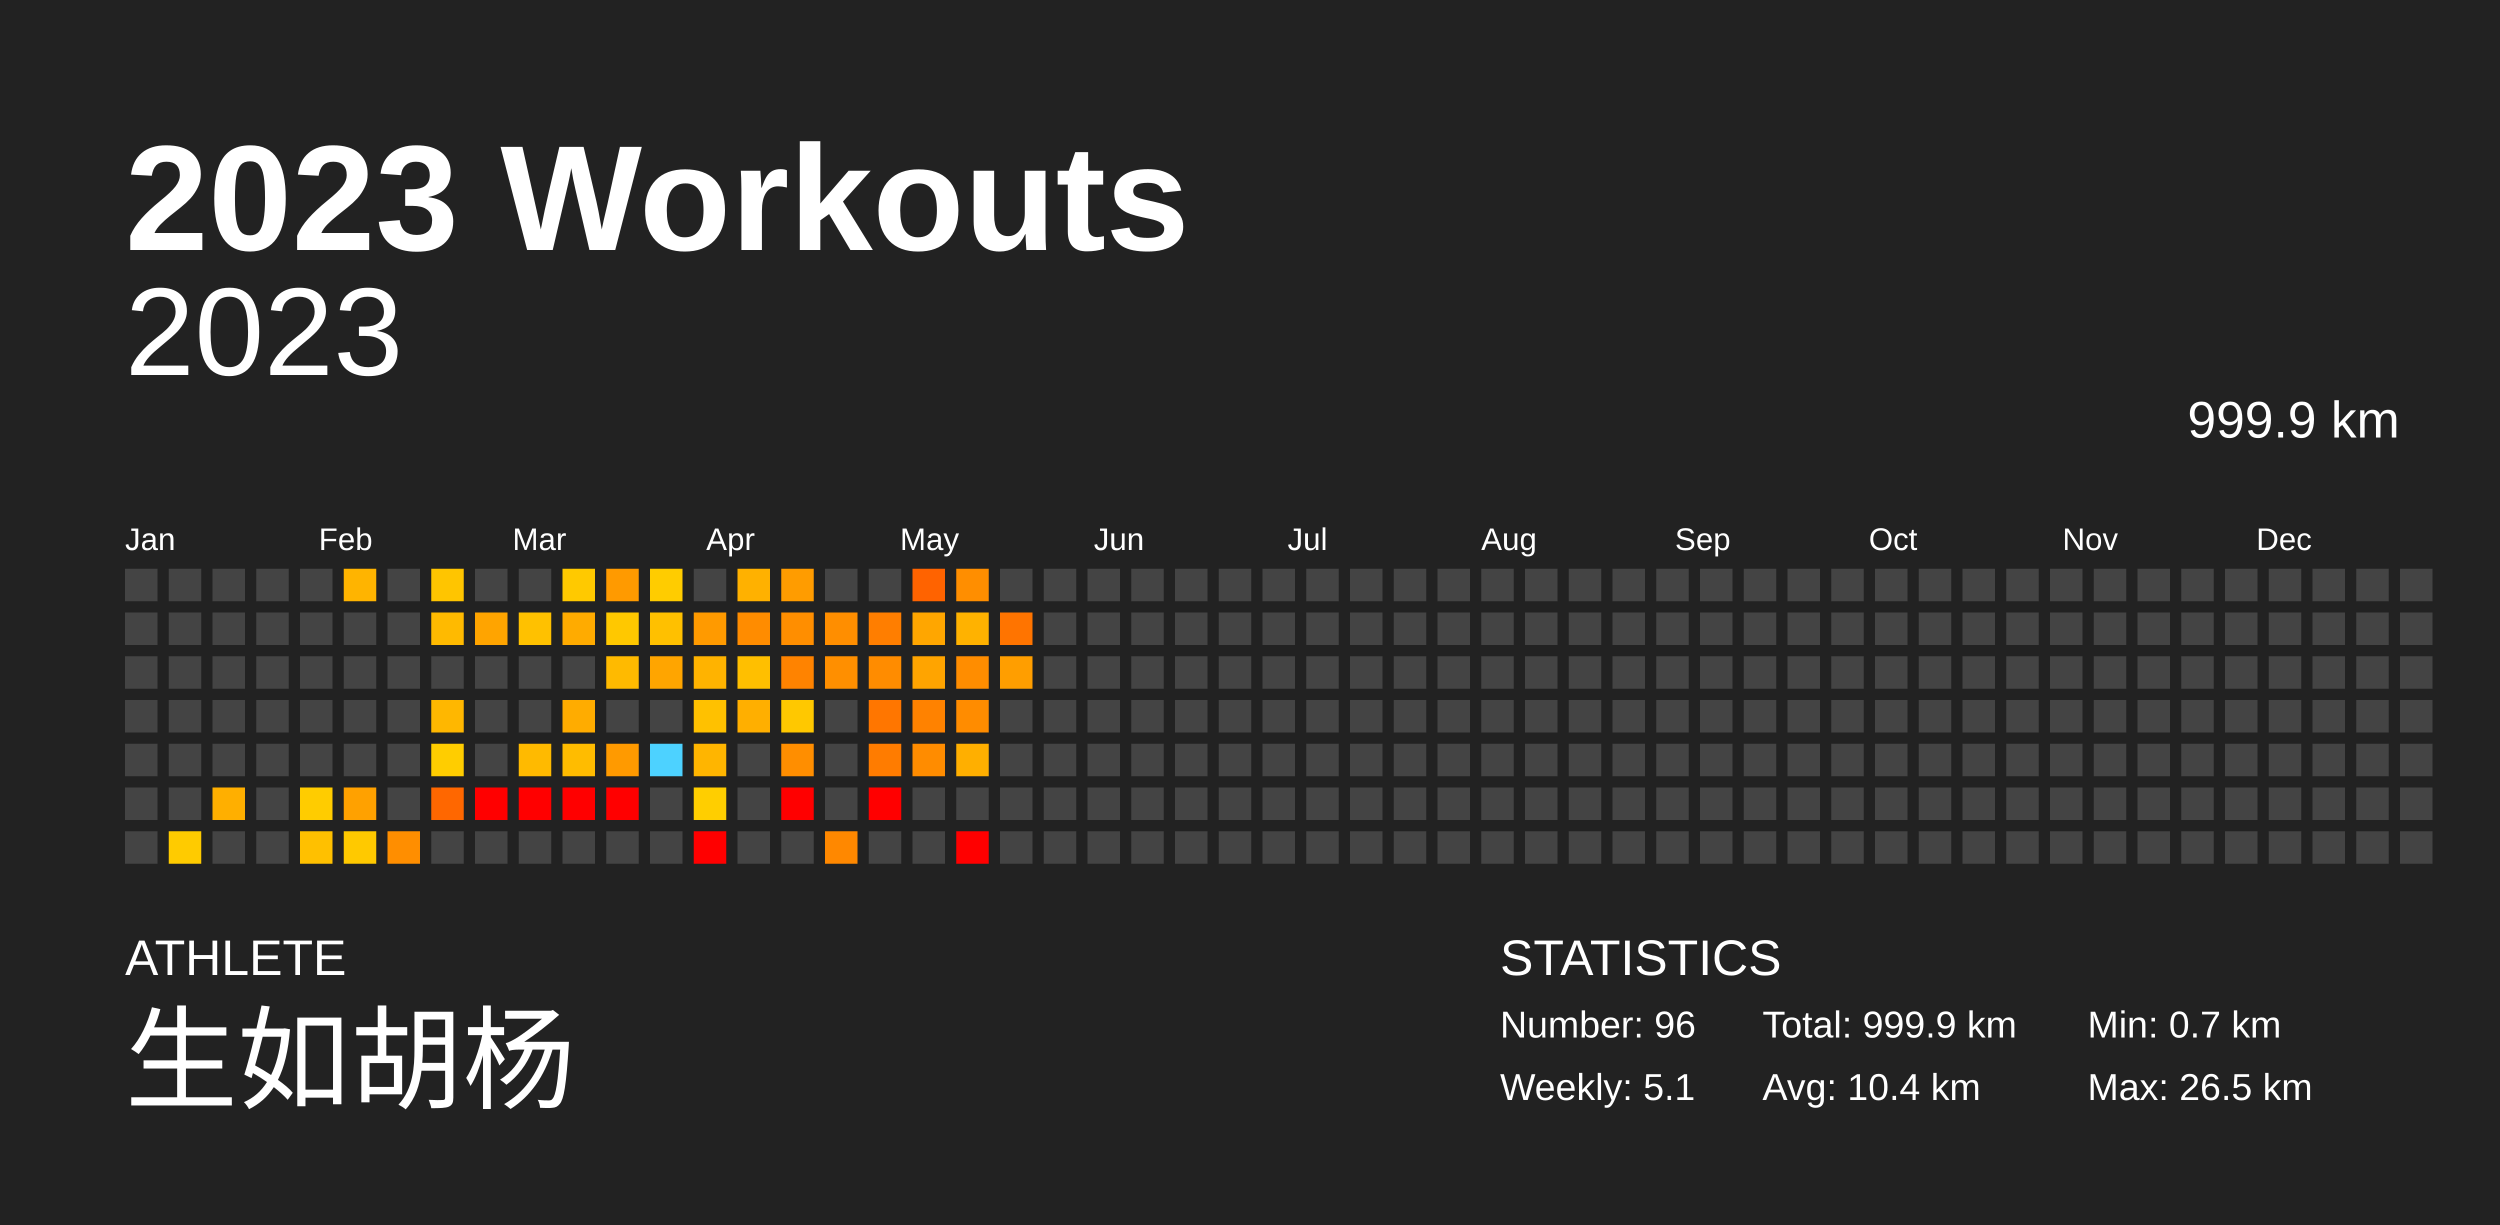
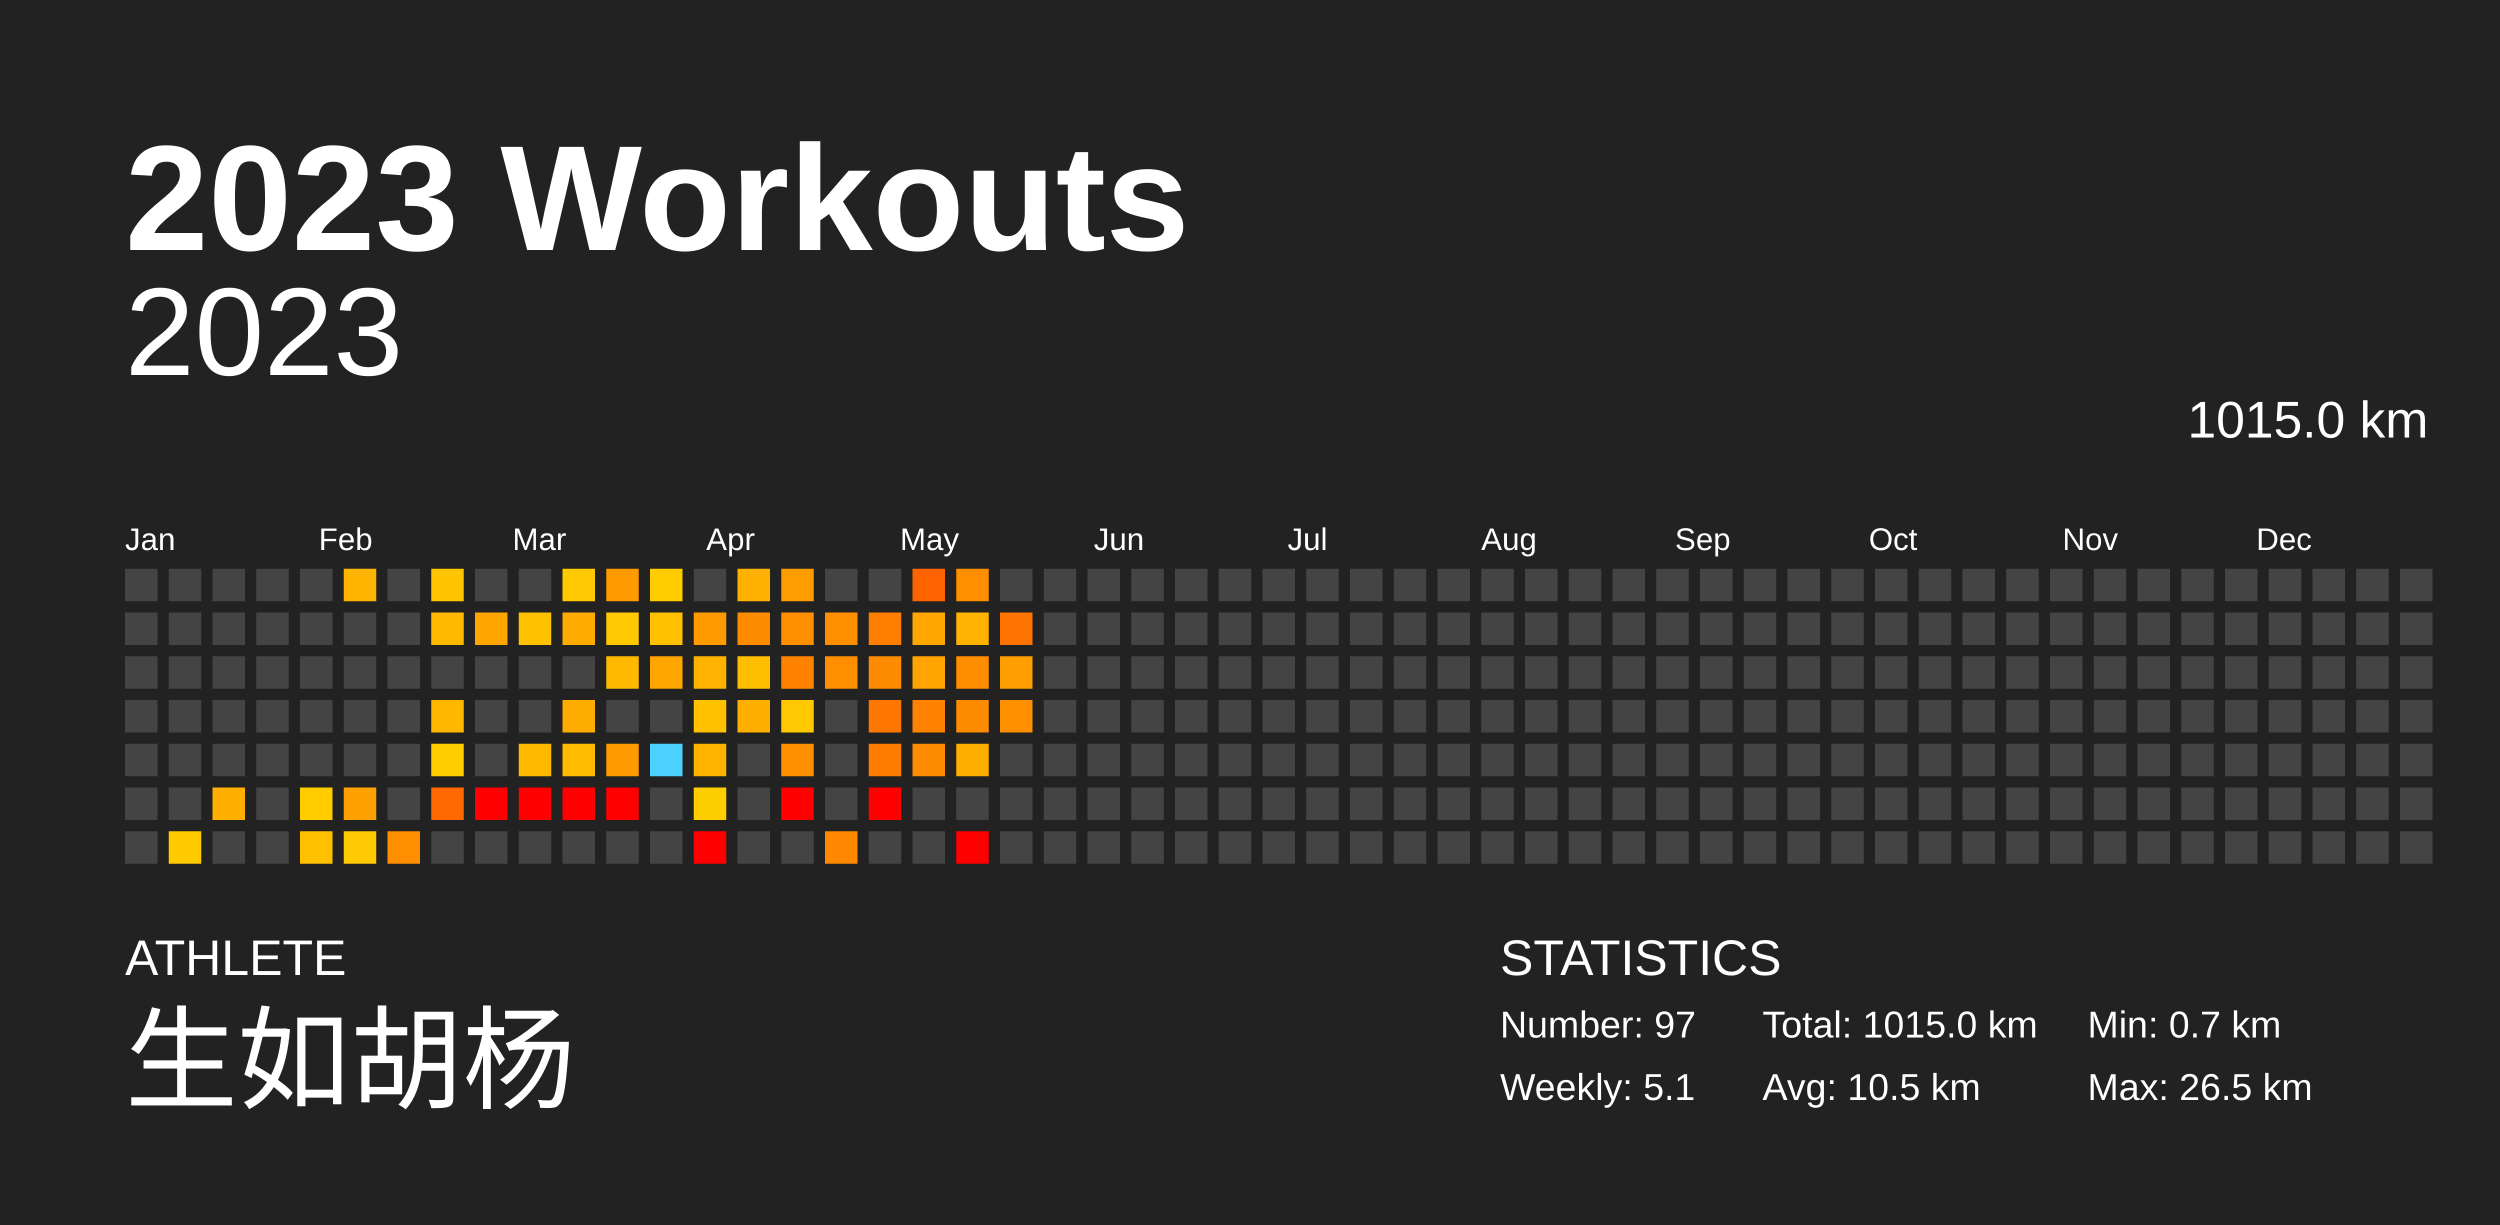
<svg xmlns="http://www.w3.org/2000/svg" baseProfile="full" height="98mm" version="1.1" viewBox="0,0,200,98" width="200mm">
  <defs />
  <rect fill="#222222" height="98" width="200" x="0" y="0" />
  <text fill="#FFFFFF" style="font-size:12px; font-family:Arial; font-weight:bold;" x="10" y="20">2023 Workouts</text>
  <text fill="#FFFFFF" style="font-size:4px; font-family:Arial" x="10" y="78">ATHLETE</text>
  <text fill="#FFFFFF" style="font-size:9px; font-family:Arial" x="10" y="88">生如胡杨</text>
  <text fill="#FFFFFF" style="font-size:4px; font-family:Arial" x="120" y="78">STATISTICS</text>
-   <text fill="#FFFFFF" style="font-size:3px; font-family:Arial" x="120" y="83">Number: 96</text>
+   <text fill="#FFFFFF" style="font-size:3px; font-family:Arial" x="120" y="83">Number: 97</text>
  <text fill="#FFFFFF" style="font-size:3px; font-family:Arial" x="120" y="88">Weekly: 5.1</text>
-   <text fill="#FFFFFF" style="font-size:3px; font-family:Arial" x="141" y="83">Total: 999.9 km</text>
-   <text fill="#FFFFFF" style="font-size:3px; font-family:Arial" x="141" y="88">Avg: 10.4 km</text>
+   <text fill="#FFFFFF" style="font-size:3px; font-family:Arial" x="141" y="83">Total: 1015.0 km</text>
+   <text fill="#FFFFFF" style="font-size:3px; font-family:Arial" x="141" y="88">Avg: 10.5 km</text>
  <text fill="#FFFFFF" style="font-size:3px; font-family:Arial" x="167" y="83">Min: 0.7 km</text>
  <text fill="#FFFFFF" style="font-size:3px; font-family:Arial" x="167" y="88">Max: 26.5 km</text>
  <text alignment-baseline="hanging" fill="#FFFFFF" style="font-size:10.0px; font-family:Arial;" x="10" y="30">2023</text>
-   <text alignment-baseline="hanging" fill="#FFFFFF" style="font-size:4.125px; font-family:Arial;" x="175" y="35">999.9 km</text>
+   <text alignment-baseline="hanging" fill="#FFFFFF" style="font-size:4.125px; font-family:Arial;" x="175" y="35">1015.0 km</text>
  <text fill="#FFFFFF" style="font-size:2.5px; font-family:Arial" x="10.0" y="44">Jan</text>
  <text fill="#FFFFFF" style="font-size:2.5px; font-family:Arial" x="25.5" y="44">Feb</text>
  <text fill="#FFFFFF" style="font-size:2.5px; font-family:Arial" x="41.0" y="44">Mar</text>
  <text fill="#FFFFFF" style="font-size:2.5px; font-family:Arial" x="56.5" y="44">Apr</text>
  <text fill="#FFFFFF" style="font-size:2.5px; font-family:Arial" x="72.0" y="44">May</text>
  <text fill="#FFFFFF" style="font-size:2.5px; font-family:Arial" x="87.5" y="44">Jun</text>
  <text fill="#FFFFFF" style="font-size:2.5px; font-family:Arial" x="103.0" y="44">Jul</text>
  <text fill="#FFFFFF" style="font-size:2.5px; font-family:Arial" x="118.5" y="44">Aug</text>
  <text fill="#FFFFFF" style="font-size:2.5px; font-family:Arial" x="134.0" y="44">Sep</text>
  <text fill="#FFFFFF" style="font-size:2.5px; font-family:Arial" x="149.5" y="44">Oct</text>
  <text fill="#FFFFFF" style="font-size:2.5px; font-family:Arial" x="165.0" y="44">Nov</text>
  <text fill="#FFFFFF" style="font-size:2.5px; font-family:Arial" x="180.5" y="44">Dec</text>
  <rect fill="#444444" height="2.6" width="2.6" x="10.0" y="45.5" />
  <rect fill="#444444" height="2.6" width="2.6" x="10.0" y="49.0" />
  <rect fill="#444444" height="2.6" width="2.6" x="10.0" y="52.5" />
  <rect fill="#444444" height="2.6" width="2.6" x="10.0" y="56.0" />
  <rect fill="#444444" height="2.6" width="2.6" x="10.0" y="59.5" />
  <rect fill="#444444" height="2.6" width="2.6" x="10.0" y="63.0" />
  <rect fill="#444444" height="2.6" width="2.6" x="10.0" y="66.5" />
  <rect fill="#444444" height="2.6" width="2.6" x="13.5" y="45.5" />
  <rect fill="#444444" height="2.6" width="2.6" x="13.5" y="49.0" />
  <rect fill="#444444" height="2.6" width="2.6" x="13.5" y="52.5" />
  <rect fill="#444444" height="2.6" width="2.6" x="13.5" y="56.0" />
  <rect fill="#444444" height="2.6" width="2.6" x="13.5" y="59.5" />
  <rect fill="#444444" height="2.6" width="2.6" x="13.5" y="63.0" />
  <rect fill="#ffcb00" height="2.6" width="2.6" x="13.5" y="66.5" />
  <rect fill="#444444" height="2.6" width="2.6" x="17.0" y="45.5" />
  <rect fill="#444444" height="2.6" width="2.6" x="17.0" y="49.0" />
  <rect fill="#444444" height="2.6" width="2.6" x="17.0" y="52.5" />
  <rect fill="#444444" height="2.6" width="2.6" x="17.0" y="56.0" />
  <rect fill="#444444" height="2.6" width="2.6" x="17.0" y="59.5" />
  <rect fill="#ffaf00" height="2.6" width="2.6" x="17.0" y="63.0" />
  <rect fill="#444444" height="2.6" width="2.6" x="17.0" y="66.5" />
  <rect fill="#444444" height="2.6" width="2.6" x="20.5" y="45.5" />
  <rect fill="#444444" height="2.6" width="2.6" x="20.5" y="49.0" />
  <rect fill="#444444" height="2.6" width="2.6" x="20.5" y="52.5" />
  <rect fill="#444444" height="2.6" width="2.6" x="20.5" y="56.0" />
  <rect fill="#444444" height="2.6" width="2.6" x="20.5" y="59.5" />
  <rect fill="#444444" height="2.6" width="2.6" x="20.5" y="63.0" />
  <rect fill="#444444" height="2.6" width="2.6" x="20.5" y="66.5" />
  <rect fill="#444444" height="2.6" width="2.6" x="24.0" y="45.5" />
  <rect fill="#444444" height="2.6" width="2.6" x="24.0" y="49.0" />
  <rect fill="#444444" height="2.6" width="2.6" x="24.0" y="52.5" />
  <rect fill="#444444" height="2.6" width="2.6" x="24.0" y="56.0" />
  <rect fill="#444444" height="2.6" width="2.6" x="24.0" y="59.5" />
  <rect fill="#ffcc00" height="2.6" width="2.6" x="24.0" y="63.0" />
  <rect fill="#ffc000" height="2.6" width="2.6" x="24.0" y="66.5" />
  <rect fill="#ffb400" height="2.6" width="2.6" x="27.5" y="45.5" />
  <rect fill="#444444" height="2.6" width="2.6" x="27.5" y="49.0" />
  <rect fill="#444444" height="2.6" width="2.6" x="27.5" y="52.5" />
  <rect fill="#444444" height="2.6" width="2.6" x="27.5" y="56.0" />
  <rect fill="#444444" height="2.6" width="2.6" x="27.5" y="59.5" />
  <rect fill="#ffa100" height="2.6" width="2.6" x="27.5" y="63.0" />
  <rect fill="#ffc900" height="2.6" width="2.6" x="27.5" y="66.5" />
  <rect fill="#444444" height="2.6" width="2.6" x="31.0" y="45.5" />
  <rect fill="#444444" height="2.6" width="2.6" x="31.0" y="49.0" />
  <rect fill="#444444" height="2.6" width="2.6" x="31.0" y="52.5" />
  <rect fill="#444444" height="2.6" width="2.6" x="31.0" y="56.0" />
  <rect fill="#444444" height="2.6" width="2.6" x="31.0" y="59.5" />
  <rect fill="#444444" height="2.6" width="2.6" x="31.0" y="63.0" />
  <rect fill="#ff8e00" height="2.6" width="2.6" x="31.0" y="66.5" />
  <rect fill="#ffc500" height="2.6" width="2.6" x="34.5" y="45.5" />
  <rect fill="#ffba00" height="2.6" width="2.6" x="34.5" y="49.0" />
  <rect fill="#444444" height="2.6" width="2.6" x="34.5" y="52.5" />
  <rect fill="#ffb700" height="2.6" width="2.6" x="34.5" y="56.0" />
  <rect fill="#ffcd00" height="2.6" width="2.6" x="34.5" y="59.5" />
  <rect fill="#ff6700" height="2.6" width="2.6" x="34.5" y="63.0" />
  <rect fill="#444444" height="2.6" width="2.6" x="34.5" y="66.5" />
  <rect fill="#444444" height="2.6" width="2.6" x="38.0" y="45.5" />
  <rect fill="#ffa400" height="2.6" width="2.6" x="38.0" y="49.0" />
  <rect fill="#444444" height="2.6" width="2.6" x="38.0" y="52.5" />
  <rect fill="#444444" height="2.6" width="2.6" x="38.0" y="56.0" />
  <rect fill="#444444" height="2.6" width="2.6" x="38.0" y="59.5" />
  <rect fill="red" height="2.6" width="2.6" x="38.0" y="63.0" />
  <rect fill="#444444" height="2.6" width="2.6" x="38.0" y="66.5" />
  <rect fill="#444444" height="2.6" width="2.6" x="41.5" y="45.5" />
  <rect fill="#ffc100" height="2.6" width="2.6" x="41.5" y="49.0" />
  <rect fill="#444444" height="2.6" width="2.6" x="41.5" y="52.5" />
  <rect fill="#444444" height="2.6" width="2.6" x="41.5" y="56.0" />
  <rect fill="#ffba00" height="2.6" width="2.6" x="41.5" y="59.5" />
  <rect fill="red" height="2.6" width="2.6" x="41.5" y="63.0" />
  <rect fill="#444444" height="2.6" width="2.6" x="41.5" y="66.5" />
  <rect fill="#ffc900" height="2.6" width="2.6" x="45.0" y="45.5" />
  <rect fill="#ffab00" height="2.6" width="2.6" x="45.0" y="49.0" />
  <rect fill="#444444" height="2.6" width="2.6" x="45.0" y="52.5" />
  <rect fill="#ffac00" height="2.6" width="2.6" x="45.0" y="56.0" />
  <rect fill="#ffbc00" height="2.6" width="2.6" x="45.0" y="59.5" />
  <rect fill="red" height="2.6" width="2.6" x="45.0" y="63.0" />
  <rect fill="#444444" height="2.6" width="2.6" x="45.0" y="66.5" />
  <rect fill="#ff9a00" height="2.6" width="2.6" x="48.5" y="45.5" />
  <rect fill="#ffc800" height="2.6" width="2.6" x="48.5" y="49.0" />
  <rect fill="#ffba00" height="2.6" width="2.6" x="48.5" y="52.5" />
  <rect fill="#444444" height="2.6" width="2.6" x="48.5" y="56.0" />
  <rect fill="#ff9a00" height="2.6" width="2.6" x="48.5" y="59.5" />
  <rect fill="red" height="2.6" width="2.6" x="48.5" y="63.0" />
  <rect fill="#444444" height="2.6" width="2.6" x="48.5" y="66.5" />
  <rect fill="#ffcc00" height="2.6" width="2.6" x="52.0" y="45.5" />
  <rect fill="#ffc000" height="2.6" width="2.6" x="52.0" y="49.0" />
  <rect fill="#ffa500" height="2.6" width="2.6" x="52.0" y="52.5" />
  <rect fill="#444444" height="2.6" width="2.6" x="52.0" y="56.0" />
  <rect fill="#4dd2ff" height="2.6" width="2.6" x="52.0" y="59.5" />
  <rect fill="#444444" height="2.6" width="2.6" x="52.0" y="63.0" />
  <rect fill="#444444" height="2.6" width="2.6" x="52.0" y="66.5" />
  <rect fill="#444444" height="2.6" width="2.6" x="55.5" y="45.5" />
  <rect fill="#ff9a00" height="2.6" width="2.6" x="55.5" y="49.0" />
  <rect fill="#ffb300" height="2.6" width="2.6" x="55.5" y="52.5" />
  <rect fill="#ffc100" height="2.6" width="2.6" x="55.5" y="56.0" />
  <rect fill="#ffb500" height="2.6" width="2.6" x="55.5" y="59.5" />
  <rect fill="#ffce00" height="2.6" width="2.6" x="55.5" y="63.0" />
  <rect fill="red" height="2.6" width="2.6" x="55.5" y="66.5" />
  <rect fill="#ffb100" height="2.6" width="2.6" x="59.0" y="45.5" />
  <rect fill="#ff8c00" height="2.6" width="2.6" x="59.0" y="49.0" />
  <rect fill="#ffbf00" height="2.6" width="2.6" x="59.0" y="52.5" />
  <rect fill="#ffaf00" height="2.6" width="2.6" x="59.0" y="56.0" />
  <rect fill="#444444" height="2.6" width="2.6" x="59.0" y="59.5" />
  <rect fill="#444444" height="2.6" width="2.6" x="59.0" y="63.0" />
  <rect fill="#444444" height="2.6" width="2.6" x="59.0" y="66.5" />
  <rect fill="#ff9c00" height="2.6" width="2.6" x="62.5" y="45.5" />
  <rect fill="#ff8e00" height="2.6" width="2.6" x="62.5" y="49.0" />
  <rect fill="#ff8300" height="2.6" width="2.6" x="62.5" y="52.5" />
  <rect fill="#ffc800" height="2.6" width="2.6" x="62.5" y="56.0" />
  <rect fill="#ff8e00" height="2.6" width="2.6" x="62.5" y="59.5" />
  <rect fill="red" height="2.6" width="2.6" x="62.5" y="63.0" />
  <rect fill="#444444" height="2.6" width="2.6" x="62.5" y="66.5" />
  <rect fill="#444444" height="2.6" width="2.6" x="66.0" y="45.5" />
  <rect fill="#ff8e00" height="2.6" width="2.6" x="66.0" y="49.0" />
  <rect fill="#ff8f00" height="2.6" width="2.6" x="66.0" y="52.5" />
  <rect fill="#444444" height="2.6" width="2.6" x="66.0" y="56.0" />
  <rect fill="#444444" height="2.6" width="2.6" x="66.0" y="59.5" />
  <rect fill="#444444" height="2.6" width="2.6" x="66.0" y="63.0" />
  <rect fill="#ff8800" height="2.6" width="2.6" x="66.0" y="66.5" />
  <rect fill="#444444" height="2.6" width="2.6" x="69.5" y="45.5" />
  <rect fill="#ff7e00" height="2.6" width="2.6" x="69.5" y="49.0" />
  <rect fill="#ff8c00" height="2.6" width="2.6" x="69.5" y="52.5" />
  <rect fill="#ff7600" height="2.6" width="2.6" x="69.5" y="56.0" />
  <rect fill="#ff7c00" height="2.6" width="2.6" x="69.5" y="59.5" />
  <rect fill="red" height="2.6" width="2.6" x="69.5" y="63.0" />
  <rect fill="#444444" height="2.6" width="2.6" x="69.5" y="66.5" />
  <rect fill="#ff6300" height="2.6" width="2.6" x="73.0" y="45.5" />
  <rect fill="#ffa600" height="2.6" width="2.6" x="73.0" y="49.0" />
  <rect fill="#ffa400" height="2.6" width="2.6" x="73.0" y="52.5" />
  <rect fill="#ff8200" height="2.6" width="2.6" x="73.0" y="56.0" />
  <rect fill="#ff8c00" height="2.6" width="2.6" x="73.0" y="59.5" />
  <rect fill="#444444" height="2.6" width="2.6" x="73.0" y="63.0" />
  <rect fill="#444444" height="2.6" width="2.6" x="73.0" y="66.5" />
  <rect fill="#ff8e00" height="2.6" width="2.6" x="76.5" y="45.5" />
  <rect fill="#ffb200" height="2.6" width="2.6" x="76.5" y="49.0" />
  <rect fill="#ff8d00" height="2.6" width="2.6" x="76.5" y="52.5" />
  <rect fill="#ff8c00" height="2.6" width="2.6" x="76.5" y="56.0" />
  <rect fill="#ffaf00" height="2.6" width="2.6" x="76.5" y="59.5" />
  <rect fill="#444444" height="2.6" width="2.6" x="76.5" y="63.0" />
  <rect fill="red" height="2.6" width="2.6" x="76.5" y="66.5" />
  <rect fill="#444444" height="2.6" width="2.6" x="80.0" y="45.5" />
  <rect fill="#ff7400" height="2.6" width="2.6" x="80.0" y="49.0" />
  <rect fill="#ff9e00" height="2.6" width="2.6" x="80.0" y="52.5" />
-   <rect fill="#444444" height="2.6" width="2.6" x="80.0" y="56.0" />
+   <rect fill="#ff8e00" height="2.6" width="2.6" x="80.0" y="56.0" />
  <rect fill="#444444" height="2.6" width="2.6" x="80.0" y="59.5" />
  <rect fill="#444444" height="2.6" width="2.6" x="80.0" y="63.0" />
  <rect fill="#444444" height="2.6" width="2.6" x="80.0" y="66.5" />
  <rect fill="#444444" height="2.6" width="2.6" x="83.5" y="45.5" />
  <rect fill="#444444" height="2.6" width="2.6" x="83.5" y="49.0" />
  <rect fill="#444444" height="2.6" width="2.6" x="83.5" y="52.5" />
  <rect fill="#444444" height="2.6" width="2.6" x="83.5" y="56.0" />
  <rect fill="#444444" height="2.6" width="2.6" x="83.5" y="59.5" />
  <rect fill="#444444" height="2.6" width="2.6" x="83.5" y="63.0" />
  <rect fill="#444444" height="2.6" width="2.6" x="83.5" y="66.5" />
  <rect fill="#444444" height="2.6" width="2.6" x="87.0" y="45.5" />
  <rect fill="#444444" height="2.6" width="2.6" x="87.0" y="49.0" />
  <rect fill="#444444" height="2.6" width="2.6" x="87.0" y="52.5" />
  <rect fill="#444444" height="2.6" width="2.6" x="87.0" y="56.0" />
  <rect fill="#444444" height="2.6" width="2.6" x="87.0" y="59.5" />
  <rect fill="#444444" height="2.6" width="2.6" x="87.0" y="63.0" />
  <rect fill="#444444" height="2.6" width="2.6" x="87.0" y="66.5" />
  <rect fill="#444444" height="2.6" width="2.6" x="90.5" y="45.5" />
  <rect fill="#444444" height="2.6" width="2.6" x="90.5" y="49.0" />
  <rect fill="#444444" height="2.6" width="2.6" x="90.5" y="52.5" />
  <rect fill="#444444" height="2.6" width="2.6" x="90.5" y="56.0" />
  <rect fill="#444444" height="2.6" width="2.6" x="90.5" y="59.5" />
  <rect fill="#444444" height="2.6" width="2.6" x="90.5" y="63.0" />
  <rect fill="#444444" height="2.6" width="2.6" x="90.5" y="66.5" />
  <rect fill="#444444" height="2.6" width="2.6" x="94.0" y="45.5" />
  <rect fill="#444444" height="2.6" width="2.6" x="94.0" y="49.0" />
  <rect fill="#444444" height="2.6" width="2.6" x="94.0" y="52.5" />
  <rect fill="#444444" height="2.6" width="2.6" x="94.0" y="56.0" />
  <rect fill="#444444" height="2.6" width="2.6" x="94.0" y="59.5" />
  <rect fill="#444444" height="2.6" width="2.6" x="94.0" y="63.0" />
  <rect fill="#444444" height="2.6" width="2.6" x="94.0" y="66.5" />
  <rect fill="#444444" height="2.6" width="2.6" x="97.5" y="45.5" />
  <rect fill="#444444" height="2.6" width="2.6" x="97.5" y="49.0" />
  <rect fill="#444444" height="2.6" width="2.6" x="97.5" y="52.5" />
  <rect fill="#444444" height="2.6" width="2.6" x="97.5" y="56.0" />
  <rect fill="#444444" height="2.6" width="2.6" x="97.5" y="59.5" />
  <rect fill="#444444" height="2.6" width="2.6" x="97.5" y="63.0" />
  <rect fill="#444444" height="2.6" width="2.6" x="97.5" y="66.5" />
  <rect fill="#444444" height="2.6" width="2.6" x="101.0" y="45.5" />
  <rect fill="#444444" height="2.6" width="2.6" x="101.0" y="49.0" />
  <rect fill="#444444" height="2.6" width="2.6" x="101.0" y="52.5" />
  <rect fill="#444444" height="2.6" width="2.6" x="101.0" y="56.0" />
  <rect fill="#444444" height="2.6" width="2.6" x="101.0" y="59.5" />
  <rect fill="#444444" height="2.6" width="2.6" x="101.0" y="63.0" />
  <rect fill="#444444" height="2.6" width="2.6" x="101.0" y="66.5" />
  <rect fill="#444444" height="2.6" width="2.6" x="104.5" y="45.5" />
  <rect fill="#444444" height="2.6" width="2.6" x="104.5" y="49.0" />
  <rect fill="#444444" height="2.6" width="2.6" x="104.5" y="52.5" />
  <rect fill="#444444" height="2.6" width="2.6" x="104.5" y="56.0" />
  <rect fill="#444444" height="2.6" width="2.6" x="104.5" y="59.5" />
  <rect fill="#444444" height="2.6" width="2.6" x="104.5" y="63.0" />
  <rect fill="#444444" height="2.6" width="2.6" x="104.5" y="66.5" />
  <rect fill="#444444" height="2.6" width="2.6" x="108.0" y="45.5" />
  <rect fill="#444444" height="2.6" width="2.6" x="108.0" y="49.0" />
  <rect fill="#444444" height="2.6" width="2.6" x="108.0" y="52.5" />
  <rect fill="#444444" height="2.6" width="2.6" x="108.0" y="56.0" />
  <rect fill="#444444" height="2.6" width="2.6" x="108.0" y="59.5" />
  <rect fill="#444444" height="2.6" width="2.6" x="108.0" y="63.0" />
  <rect fill="#444444" height="2.6" width="2.6" x="108.0" y="66.5" />
  <rect fill="#444444" height="2.6" width="2.6" x="111.5" y="45.5" />
  <rect fill="#444444" height="2.6" width="2.6" x="111.5" y="49.0" />
  <rect fill="#444444" height="2.6" width="2.6" x="111.5" y="52.5" />
  <rect fill="#444444" height="2.6" width="2.6" x="111.5" y="56.0" />
  <rect fill="#444444" height="2.6" width="2.6" x="111.5" y="59.5" />
  <rect fill="#444444" height="2.6" width="2.6" x="111.5" y="63.0" />
  <rect fill="#444444" height="2.6" width="2.6" x="111.5" y="66.5" />
  <rect fill="#444444" height="2.6" width="2.6" x="115.0" y="45.5" />
  <rect fill="#444444" height="2.6" width="2.6" x="115.0" y="49.0" />
  <rect fill="#444444" height="2.6" width="2.6" x="115.0" y="52.5" />
  <rect fill="#444444" height="2.6" width="2.6" x="115.0" y="56.0" />
  <rect fill="#444444" height="2.6" width="2.6" x="115.0" y="59.5" />
  <rect fill="#444444" height="2.6" width="2.6" x="115.0" y="63.0" />
  <rect fill="#444444" height="2.6" width="2.6" x="115.0" y="66.5" />
  <rect fill="#444444" height="2.6" width="2.6" x="118.5" y="45.5" />
  <rect fill="#444444" height="2.6" width="2.6" x="118.5" y="49.0" />
  <rect fill="#444444" height="2.6" width="2.6" x="118.5" y="52.5" />
  <rect fill="#444444" height="2.6" width="2.6" x="118.5" y="56.0" />
  <rect fill="#444444" height="2.6" width="2.6" x="118.5" y="59.5" />
  <rect fill="#444444" height="2.6" width="2.6" x="118.5" y="63.0" />
  <rect fill="#444444" height="2.6" width="2.6" x="118.5" y="66.5" />
  <rect fill="#444444" height="2.6" width="2.6" x="122.0" y="45.5" />
  <rect fill="#444444" height="2.6" width="2.6" x="122.0" y="49.0" />
  <rect fill="#444444" height="2.6" width="2.6" x="122.0" y="52.5" />
  <rect fill="#444444" height="2.6" width="2.6" x="122.0" y="56.0" />
  <rect fill="#444444" height="2.6" width="2.6" x="122.0" y="59.5" />
  <rect fill="#444444" height="2.6" width="2.6" x="122.0" y="63.0" />
  <rect fill="#444444" height="2.6" width="2.6" x="122.0" y="66.5" />
  <rect fill="#444444" height="2.6" width="2.6" x="125.5" y="45.5" />
  <rect fill="#444444" height="2.6" width="2.6" x="125.5" y="49.0" />
  <rect fill="#444444" height="2.6" width="2.6" x="125.5" y="52.5" />
  <rect fill="#444444" height="2.6" width="2.6" x="125.5" y="56.0" />
  <rect fill="#444444" height="2.6" width="2.6" x="125.5" y="59.5" />
  <rect fill="#444444" height="2.6" width="2.6" x="125.5" y="63.0" />
  <rect fill="#444444" height="2.6" width="2.6" x="125.5" y="66.5" />
  <rect fill="#444444" height="2.6" width="2.6" x="129.0" y="45.5" />
  <rect fill="#444444" height="2.6" width="2.6" x="129.0" y="49.0" />
  <rect fill="#444444" height="2.6" width="2.6" x="129.0" y="52.5" />
  <rect fill="#444444" height="2.6" width="2.6" x="129.0" y="56.0" />
  <rect fill="#444444" height="2.6" width="2.6" x="129.0" y="59.5" />
  <rect fill="#444444" height="2.6" width="2.6" x="129.0" y="63.0" />
  <rect fill="#444444" height="2.6" width="2.6" x="129.0" y="66.5" />
  <rect fill="#444444" height="2.6" width="2.6" x="132.5" y="45.5" />
  <rect fill="#444444" height="2.6" width="2.6" x="132.5" y="49.0" />
  <rect fill="#444444" height="2.6" width="2.6" x="132.5" y="52.5" />
  <rect fill="#444444" height="2.6" width="2.6" x="132.5" y="56.0" />
  <rect fill="#444444" height="2.6" width="2.6" x="132.5" y="59.5" />
  <rect fill="#444444" height="2.6" width="2.6" x="132.5" y="63.0" />
  <rect fill="#444444" height="2.6" width="2.6" x="132.5" y="66.5" />
  <rect fill="#444444" height="2.6" width="2.6" x="136.0" y="45.5" />
  <rect fill="#444444" height="2.6" width="2.6" x="136.0" y="49.0" />
  <rect fill="#444444" height="2.6" width="2.6" x="136.0" y="52.5" />
  <rect fill="#444444" height="2.6" width="2.6" x="136.0" y="56.0" />
  <rect fill="#444444" height="2.6" width="2.6" x="136.0" y="59.5" />
  <rect fill="#444444" height="2.6" width="2.6" x="136.0" y="63.0" />
  <rect fill="#444444" height="2.6" width="2.6" x="136.0" y="66.5" />
  <rect fill="#444444" height="2.6" width="2.6" x="139.5" y="45.5" />
  <rect fill="#444444" height="2.6" width="2.6" x="139.5" y="49.0" />
  <rect fill="#444444" height="2.6" width="2.6" x="139.5" y="52.5" />
  <rect fill="#444444" height="2.6" width="2.6" x="139.5" y="56.0" />
  <rect fill="#444444" height="2.6" width="2.6" x="139.5" y="59.5" />
  <rect fill="#444444" height="2.6" width="2.6" x="139.5" y="63.0" />
  <rect fill="#444444" height="2.6" width="2.6" x="139.5" y="66.5" />
  <rect fill="#444444" height="2.6" width="2.6" x="143.0" y="45.5" />
  <rect fill="#444444" height="2.6" width="2.6" x="143.0" y="49.0" />
  <rect fill="#444444" height="2.6" width="2.6" x="143.0" y="52.5" />
  <rect fill="#444444" height="2.6" width="2.6" x="143.0" y="56.0" />
  <rect fill="#444444" height="2.6" width="2.6" x="143.0" y="59.5" />
  <rect fill="#444444" height="2.6" width="2.6" x="143.0" y="63.0" />
  <rect fill="#444444" height="2.6" width="2.6" x="143.0" y="66.5" />
  <rect fill="#444444" height="2.6" width="2.6" x="146.5" y="45.5" />
  <rect fill="#444444" height="2.6" width="2.6" x="146.5" y="49.0" />
  <rect fill="#444444" height="2.6" width="2.6" x="146.5" y="52.5" />
  <rect fill="#444444" height="2.6" width="2.6" x="146.5" y="56.0" />
  <rect fill="#444444" height="2.6" width="2.6" x="146.5" y="59.5" />
  <rect fill="#444444" height="2.6" width="2.6" x="146.5" y="63.0" />
  <rect fill="#444444" height="2.6" width="2.6" x="146.5" y="66.5" />
  <rect fill="#444444" height="2.6" width="2.6" x="150.0" y="45.5" />
  <rect fill="#444444" height="2.6" width="2.6" x="150.0" y="49.0" />
  <rect fill="#444444" height="2.6" width="2.6" x="150.0" y="52.5" />
  <rect fill="#444444" height="2.6" width="2.6" x="150.0" y="56.0" />
  <rect fill="#444444" height="2.6" width="2.6" x="150.0" y="59.5" />
  <rect fill="#444444" height="2.6" width="2.6" x="150.0" y="63.0" />
  <rect fill="#444444" height="2.6" width="2.6" x="150.0" y="66.5" />
  <rect fill="#444444" height="2.6" width="2.6" x="153.5" y="45.5" />
  <rect fill="#444444" height="2.6" width="2.6" x="153.5" y="49.0" />
  <rect fill="#444444" height="2.6" width="2.6" x="153.5" y="52.5" />
  <rect fill="#444444" height="2.6" width="2.6" x="153.5" y="56.0" />
  <rect fill="#444444" height="2.6" width="2.6" x="153.5" y="59.5" />
  <rect fill="#444444" height="2.6" width="2.6" x="153.5" y="63.0" />
  <rect fill="#444444" height="2.6" width="2.6" x="153.5" y="66.5" />
  <rect fill="#444444" height="2.6" width="2.6" x="157.0" y="45.5" />
  <rect fill="#444444" height="2.6" width="2.6" x="157.0" y="49.0" />
  <rect fill="#444444" height="2.6" width="2.6" x="157.0" y="52.5" />
  <rect fill="#444444" height="2.6" width="2.6" x="157.0" y="56.0" />
  <rect fill="#444444" height="2.6" width="2.6" x="157.0" y="59.5" />
  <rect fill="#444444" height="2.6" width="2.6" x="157.0" y="63.0" />
  <rect fill="#444444" height="2.6" width="2.6" x="157.0" y="66.5" />
  <rect fill="#444444" height="2.6" width="2.6" x="160.5" y="45.5" />
  <rect fill="#444444" height="2.6" width="2.6" x="160.5" y="49.0" />
  <rect fill="#444444" height="2.6" width="2.6" x="160.5" y="52.5" />
  <rect fill="#444444" height="2.6" width="2.6" x="160.5" y="56.0" />
  <rect fill="#444444" height="2.6" width="2.6" x="160.5" y="59.5" />
  <rect fill="#444444" height="2.6" width="2.6" x="160.5" y="63.0" />
  <rect fill="#444444" height="2.6" width="2.6" x="160.5" y="66.5" />
  <rect fill="#444444" height="2.6" width="2.6" x="164.0" y="45.5" />
  <rect fill="#444444" height="2.6" width="2.6" x="164.0" y="49.0" />
  <rect fill="#444444" height="2.6" width="2.6" x="164.0" y="52.5" />
  <rect fill="#444444" height="2.6" width="2.6" x="164.0" y="56.0" />
  <rect fill="#444444" height="2.6" width="2.6" x="164.0" y="59.5" />
  <rect fill="#444444" height="2.6" width="2.6" x="164.0" y="63.0" />
  <rect fill="#444444" height="2.6" width="2.6" x="164.0" y="66.5" />
  <rect fill="#444444" height="2.6" width="2.6" x="167.5" y="45.5" />
  <rect fill="#444444" height="2.6" width="2.6" x="167.5" y="49.0" />
  <rect fill="#444444" height="2.6" width="2.6" x="167.5" y="52.5" />
  <rect fill="#444444" height="2.6" width="2.6" x="167.5" y="56.0" />
  <rect fill="#444444" height="2.6" width="2.6" x="167.5" y="59.5" />
  <rect fill="#444444" height="2.6" width="2.6" x="167.5" y="63.0" />
  <rect fill="#444444" height="2.6" width="2.6" x="167.5" y="66.5" />
  <rect fill="#444444" height="2.6" width="2.6" x="171.0" y="45.5" />
  <rect fill="#444444" height="2.6" width="2.6" x="171.0" y="49.0" />
  <rect fill="#444444" height="2.6" width="2.6" x="171.0" y="52.5" />
  <rect fill="#444444" height="2.6" width="2.6" x="171.0" y="56.0" />
  <rect fill="#444444" height="2.6" width="2.6" x="171.0" y="59.5" />
  <rect fill="#444444" height="2.6" width="2.6" x="171.0" y="63.0" />
  <rect fill="#444444" height="2.6" width="2.6" x="171.0" y="66.5" />
  <rect fill="#444444" height="2.6" width="2.6" x="174.5" y="45.5" />
  <rect fill="#444444" height="2.6" width="2.6" x="174.5" y="49.0" />
  <rect fill="#444444" height="2.6" width="2.6" x="174.5" y="52.5" />
  <rect fill="#444444" height="2.6" width="2.6" x="174.5" y="56.0" />
  <rect fill="#444444" height="2.6" width="2.6" x="174.5" y="59.5" />
  <rect fill="#444444" height="2.6" width="2.6" x="174.5" y="63.0" />
  <rect fill="#444444" height="2.6" width="2.6" x="174.5" y="66.5" />
  <rect fill="#444444" height="2.6" width="2.6" x="178.0" y="45.5" />
  <rect fill="#444444" height="2.6" width="2.6" x="178.0" y="49.0" />
  <rect fill="#444444" height="2.6" width="2.6" x="178.0" y="52.5" />
  <rect fill="#444444" height="2.6" width="2.6" x="178.0" y="56.0" />
  <rect fill="#444444" height="2.6" width="2.6" x="178.0" y="59.5" />
  <rect fill="#444444" height="2.6" width="2.6" x="178.0" y="63.0" />
  <rect fill="#444444" height="2.6" width="2.6" x="178.0" y="66.5" />
  <rect fill="#444444" height="2.6" width="2.6" x="181.5" y="45.5" />
  <rect fill="#444444" height="2.6" width="2.6" x="181.5" y="49.0" />
  <rect fill="#444444" height="2.6" width="2.6" x="181.5" y="52.5" />
  <rect fill="#444444" height="2.6" width="2.6" x="181.5" y="56.0" />
  <rect fill="#444444" height="2.6" width="2.6" x="181.5" y="59.5" />
  <rect fill="#444444" height="2.6" width="2.6" x="181.5" y="63.0" />
  <rect fill="#444444" height="2.6" width="2.6" x="181.5" y="66.5" />
  <rect fill="#444444" height="2.6" width="2.6" x="185.0" y="45.5" />
  <rect fill="#444444" height="2.6" width="2.6" x="185.0" y="49.0" />
  <rect fill="#444444" height="2.6" width="2.6" x="185.0" y="52.5" />
  <rect fill="#444444" height="2.6" width="2.6" x="185.0" y="56.0" />
  <rect fill="#444444" height="2.6" width="2.6" x="185.0" y="59.5" />
  <rect fill="#444444" height="2.6" width="2.6" x="185.0" y="63.0" />
  <rect fill="#444444" height="2.6" width="2.6" x="185.0" y="66.5" />
  <rect fill="#444444" height="2.6" width="2.6" x="188.5" y="45.5" />
  <rect fill="#444444" height="2.6" width="2.6" x="188.5" y="49.0" />
  <rect fill="#444444" height="2.6" width="2.6" x="188.5" y="52.5" />
  <rect fill="#444444" height="2.6" width="2.6" x="188.5" y="56.0" />
  <rect fill="#444444" height="2.6" width="2.6" x="188.5" y="59.5" />
  <rect fill="#444444" height="2.6" width="2.6" x="188.5" y="63.0" />
  <rect fill="#444444" height="2.6" width="2.6" x="188.5" y="66.5" />
  <rect fill="#444444" height="2.6" width="2.6" x="192.0" y="45.5" />
  <rect fill="#444444" height="2.6" width="2.6" x="192.0" y="49.0" />
  <rect fill="#444444" height="2.6" width="2.6" x="192.0" y="52.5" />
  <rect fill="#444444" height="2.6" width="2.6" x="192.0" y="56.0" />
  <rect fill="#444444" height="2.6" width="2.6" x="192.0" y="59.5" />
  <rect fill="#444444" height="2.6" width="2.6" x="192.0" y="63.0" />
  <rect fill="#444444" height="2.6" width="2.6" x="192.0" y="66.5" />
</svg>
